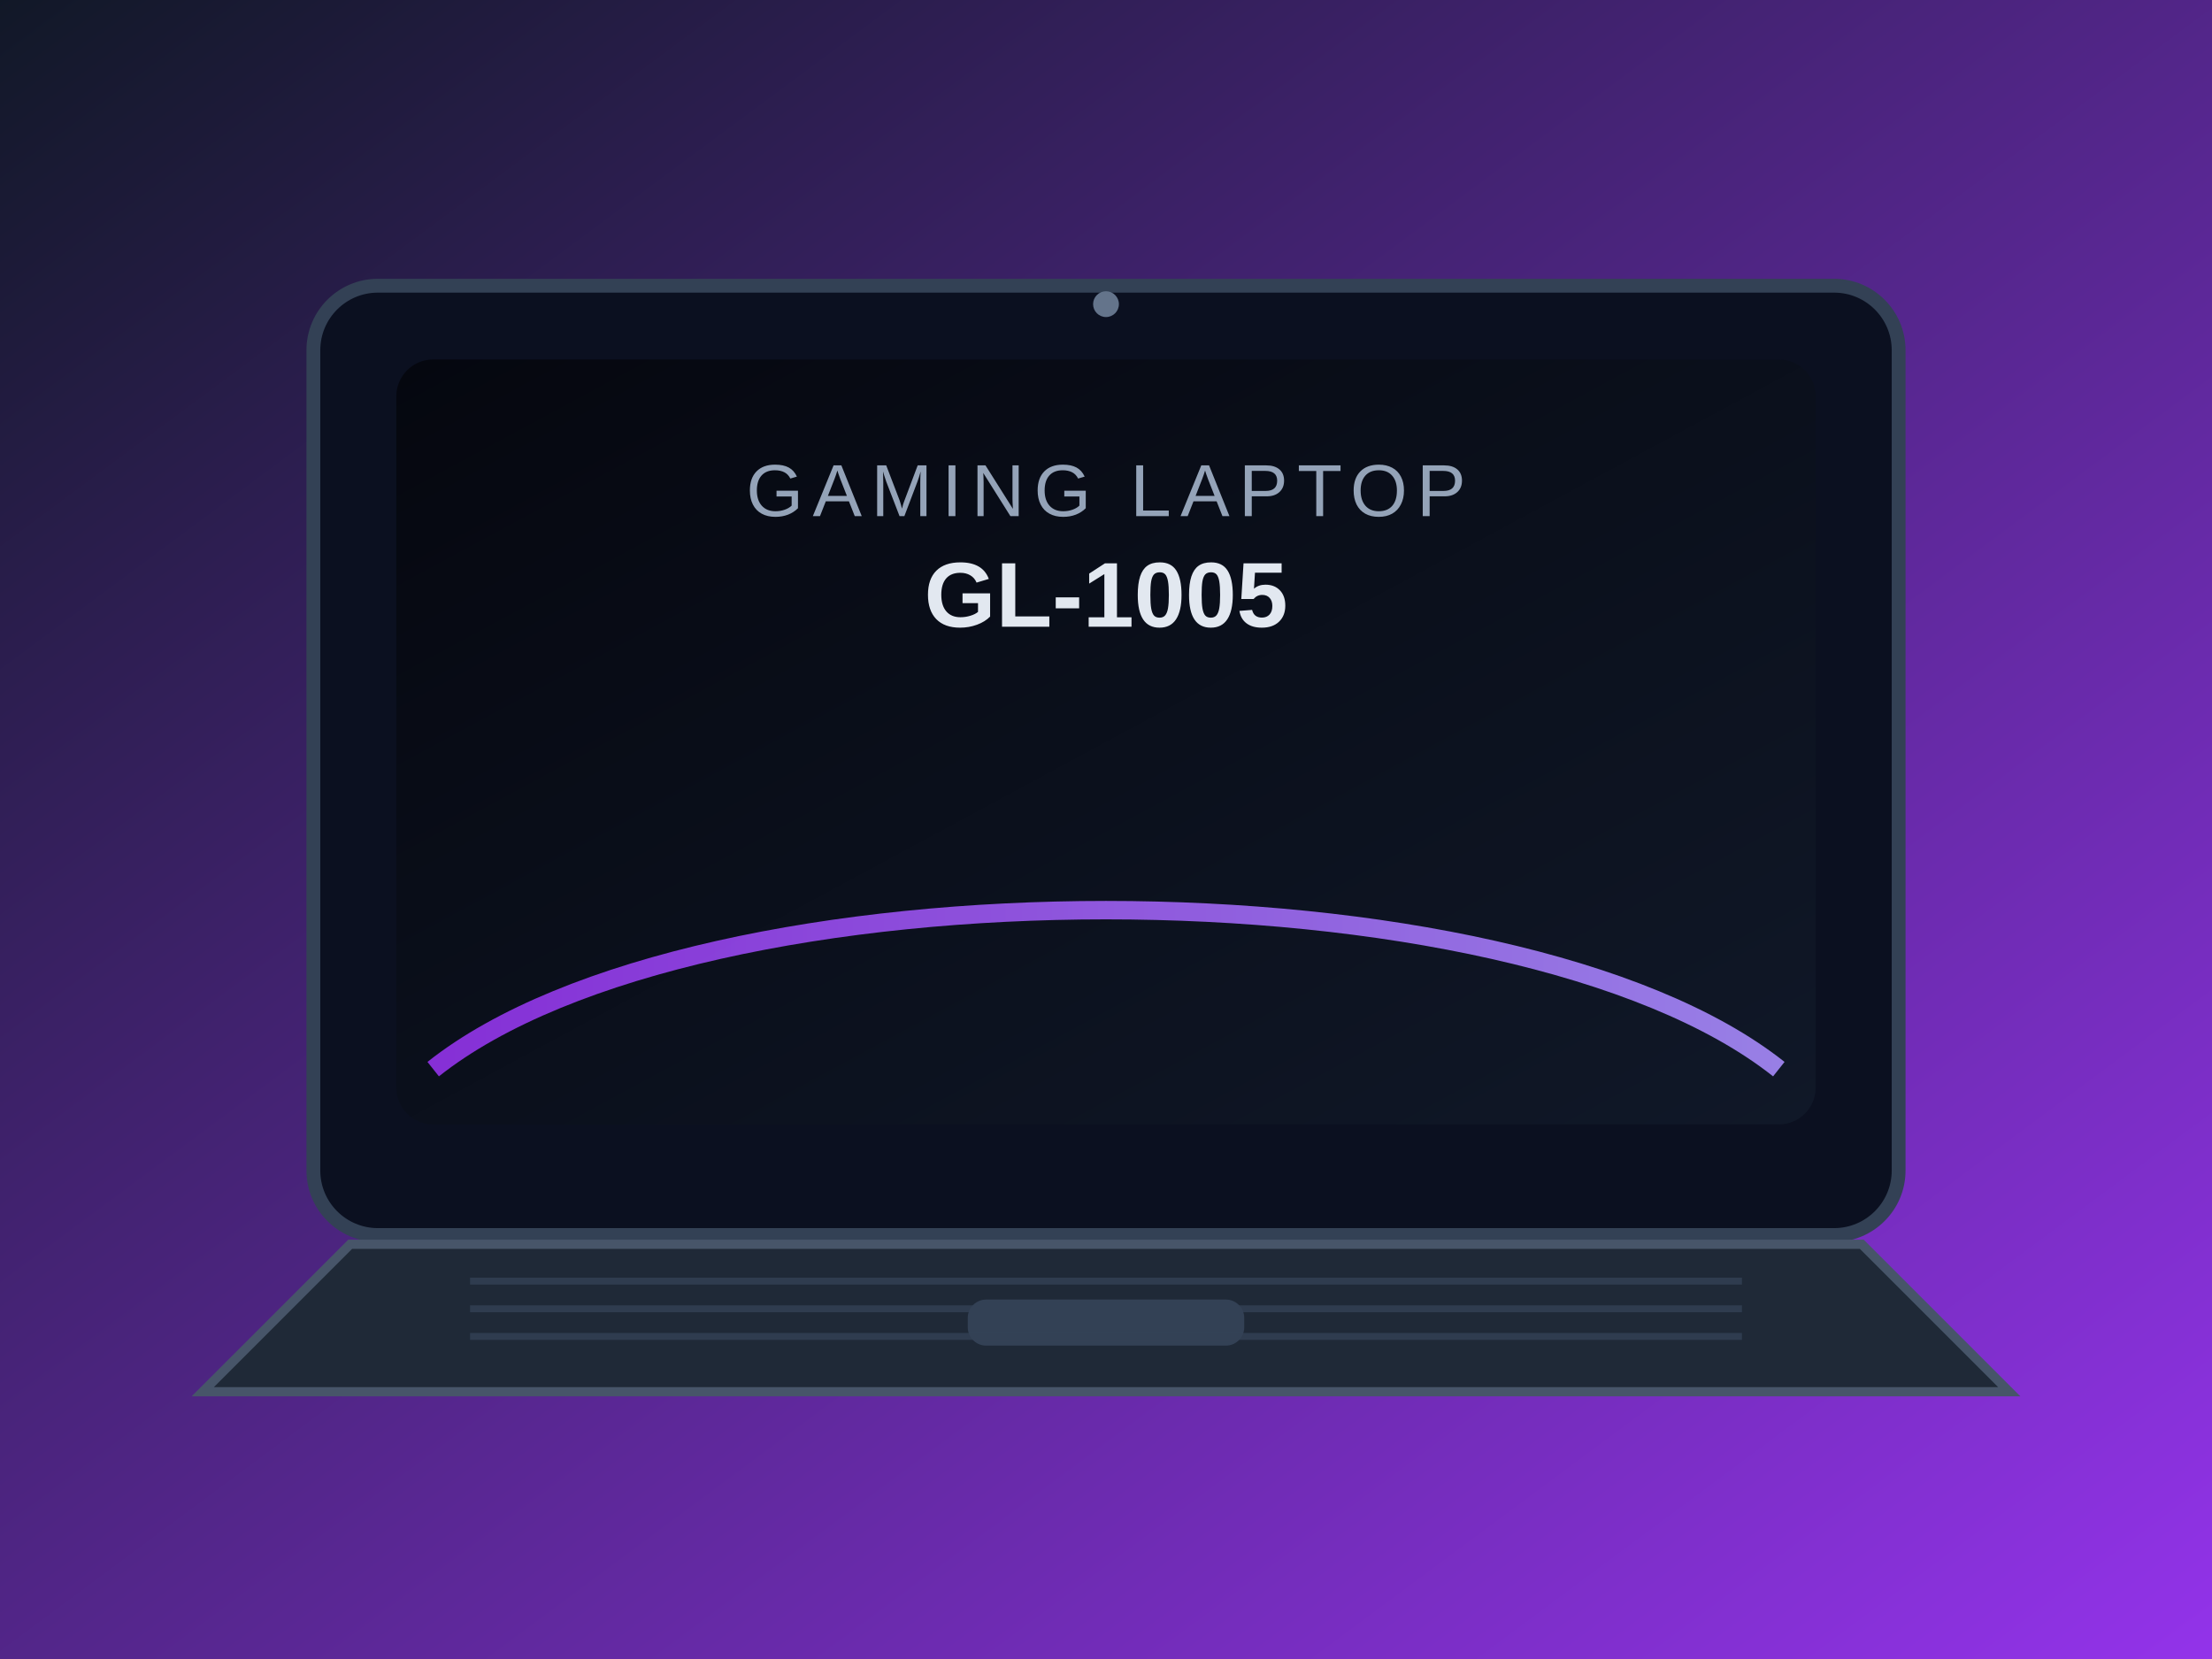
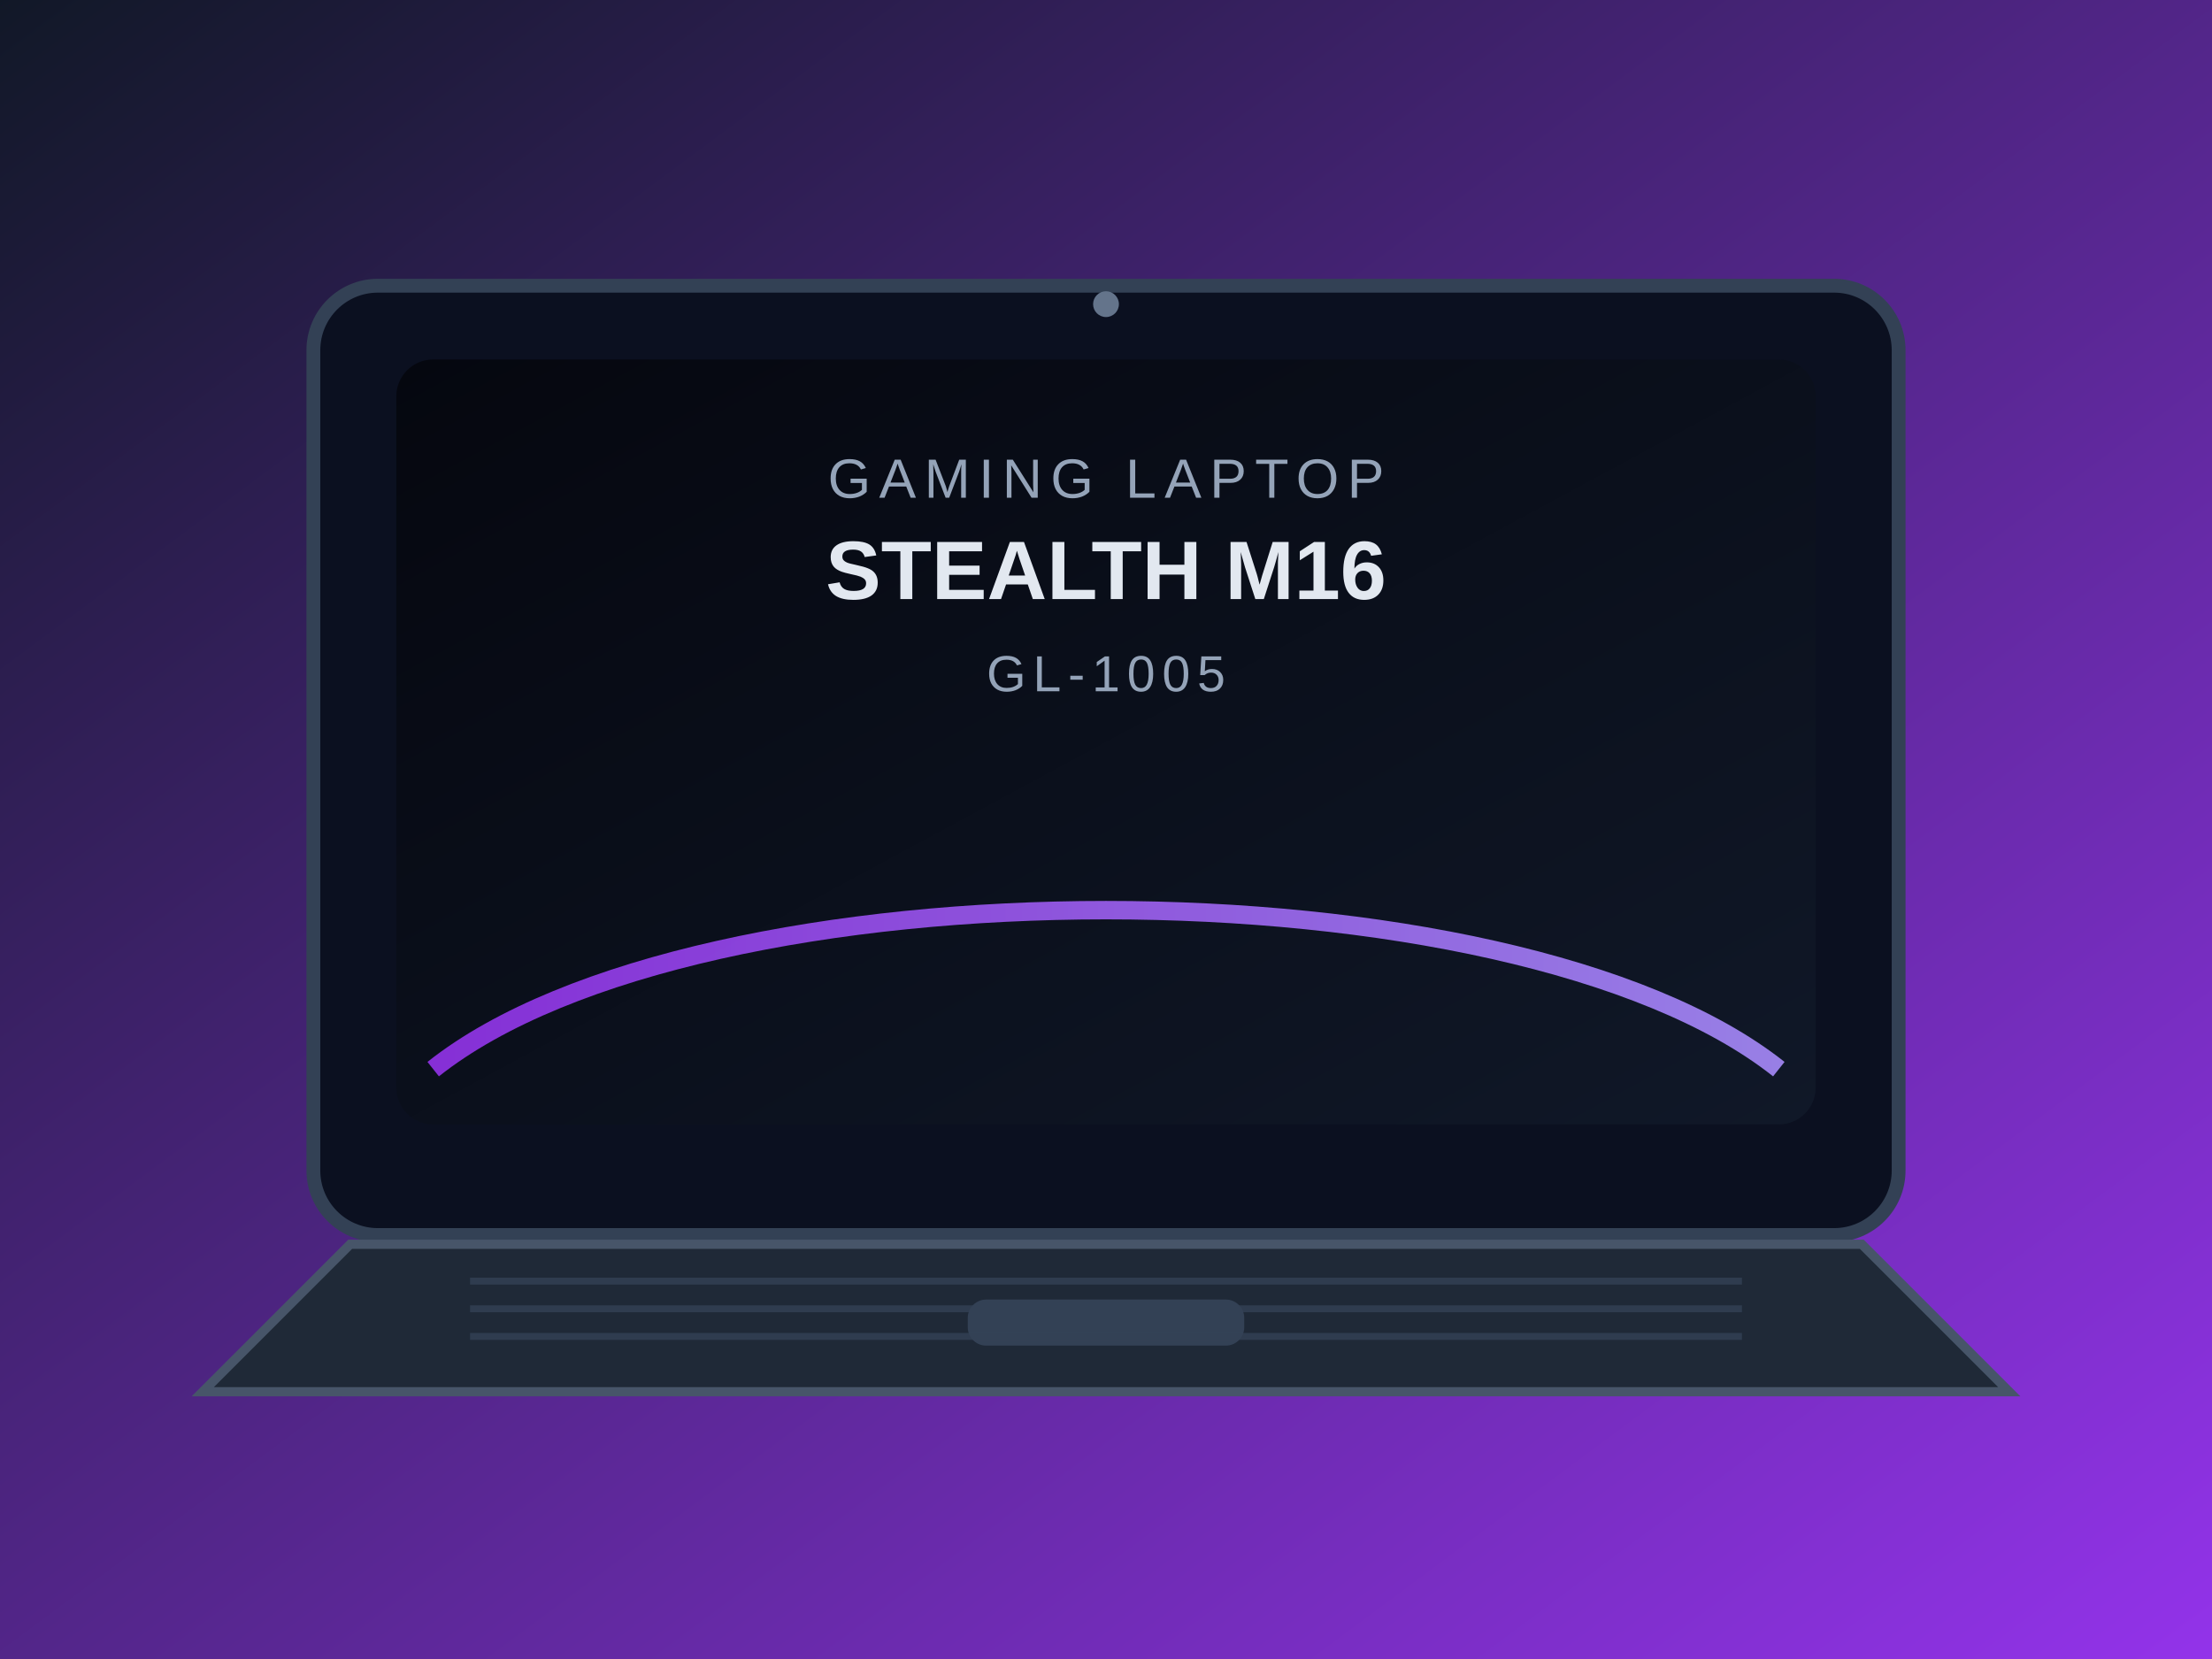
<svg xmlns="http://www.w3.org/2000/svg" width="480" height="360" viewBox="0 0 480 360" role="img" aria-labelledby="title desc">
  <defs>
    <linearGradient id="bg" x1="0" y1="0" x2="1" y2="1">
      <stop offset="0%" stop-color="#111827" />
      <stop offset="100%" stop-color="#9333ea" />
    </linearGradient>
    <linearGradient id="screen" x1="0" y1="0" x2="1" y2="1">
      <stop offset="0%" stop-color="#05070f" />
      <stop offset="100%" stop-color="#101828" />
    </linearGradient>
    <linearGradient id="glow" x1="0" y1="0" x2="1" y2="0">
      <stop offset="0%" stop-color="#9333ea" />
      <stop offset="100%" stop-color="#a78bfa" />
    </linearGradient>
  </defs>
  <rect x="0" y="0" width="480" height="360" fill="url(#bg)" />
  <rect x="68" y="62" width="344" height="206" rx="14" fill="#0b1020" stroke="#334155" stroke-width="3" />
  <rect x="86" y="78" width="308" height="166" rx="8" fill="url(#screen)" />
  <path d="M94 232 C152 186, 328 186, 386 232" fill="none" stroke="url(#glow)" stroke-width="4" opacity="0.9" />
  <path d="M76 270 L404 270 L436 302 L44 302 Z" fill="#1f2937" stroke="#475569" stroke-width="2" />
  <rect x="210" y="282" width="60" height="10" rx="4" fill="#334155" />
  <g stroke="#334155" stroke-width="1.5" opacity="0.8">
    <line x1="102" y1="278" x2="378" y2="278" />
    <line x1="102" y1="284" x2="378" y2="284" />
    <line x1="102" y1="290" x2="378" y2="290" />
  </g>
-   <text x="240" y="112" text-anchor="middle" fill="#94a3b8" font-family="Arial, Helvetica, sans-serif" font-size="16" letter-spacing="2">GAMING LAPTOP</text>
-   <text x="240" y="136" text-anchor="middle" fill="#e2e8f0" font-family="Arial, Helvetica, sans-serif" font-size="20" font-weight="700">GL-1005</text>
+   <text x="240" y="108" text-anchor="middle" fill="#94a3b8" font-family="Arial, Helvetica, sans-serif" font-size="12" letter-spacing="1.8">GAMING LAPTOP</text>
+   <text x="240" y="130" text-anchor="middle" fill="#e2e8f0" font-family="Arial, Helvetica, sans-serif" font-size="18" font-weight="700">STEALTH M16</text>
+   <text x="240" y="150" text-anchor="middle" fill="#94a3b8" font-family="Arial, Helvetica, sans-serif" font-size="11" letter-spacing="1.5">GL-1005</text>
  <circle cx="240" cy="66" r="2.8" fill="#64748b" />
</svg>
